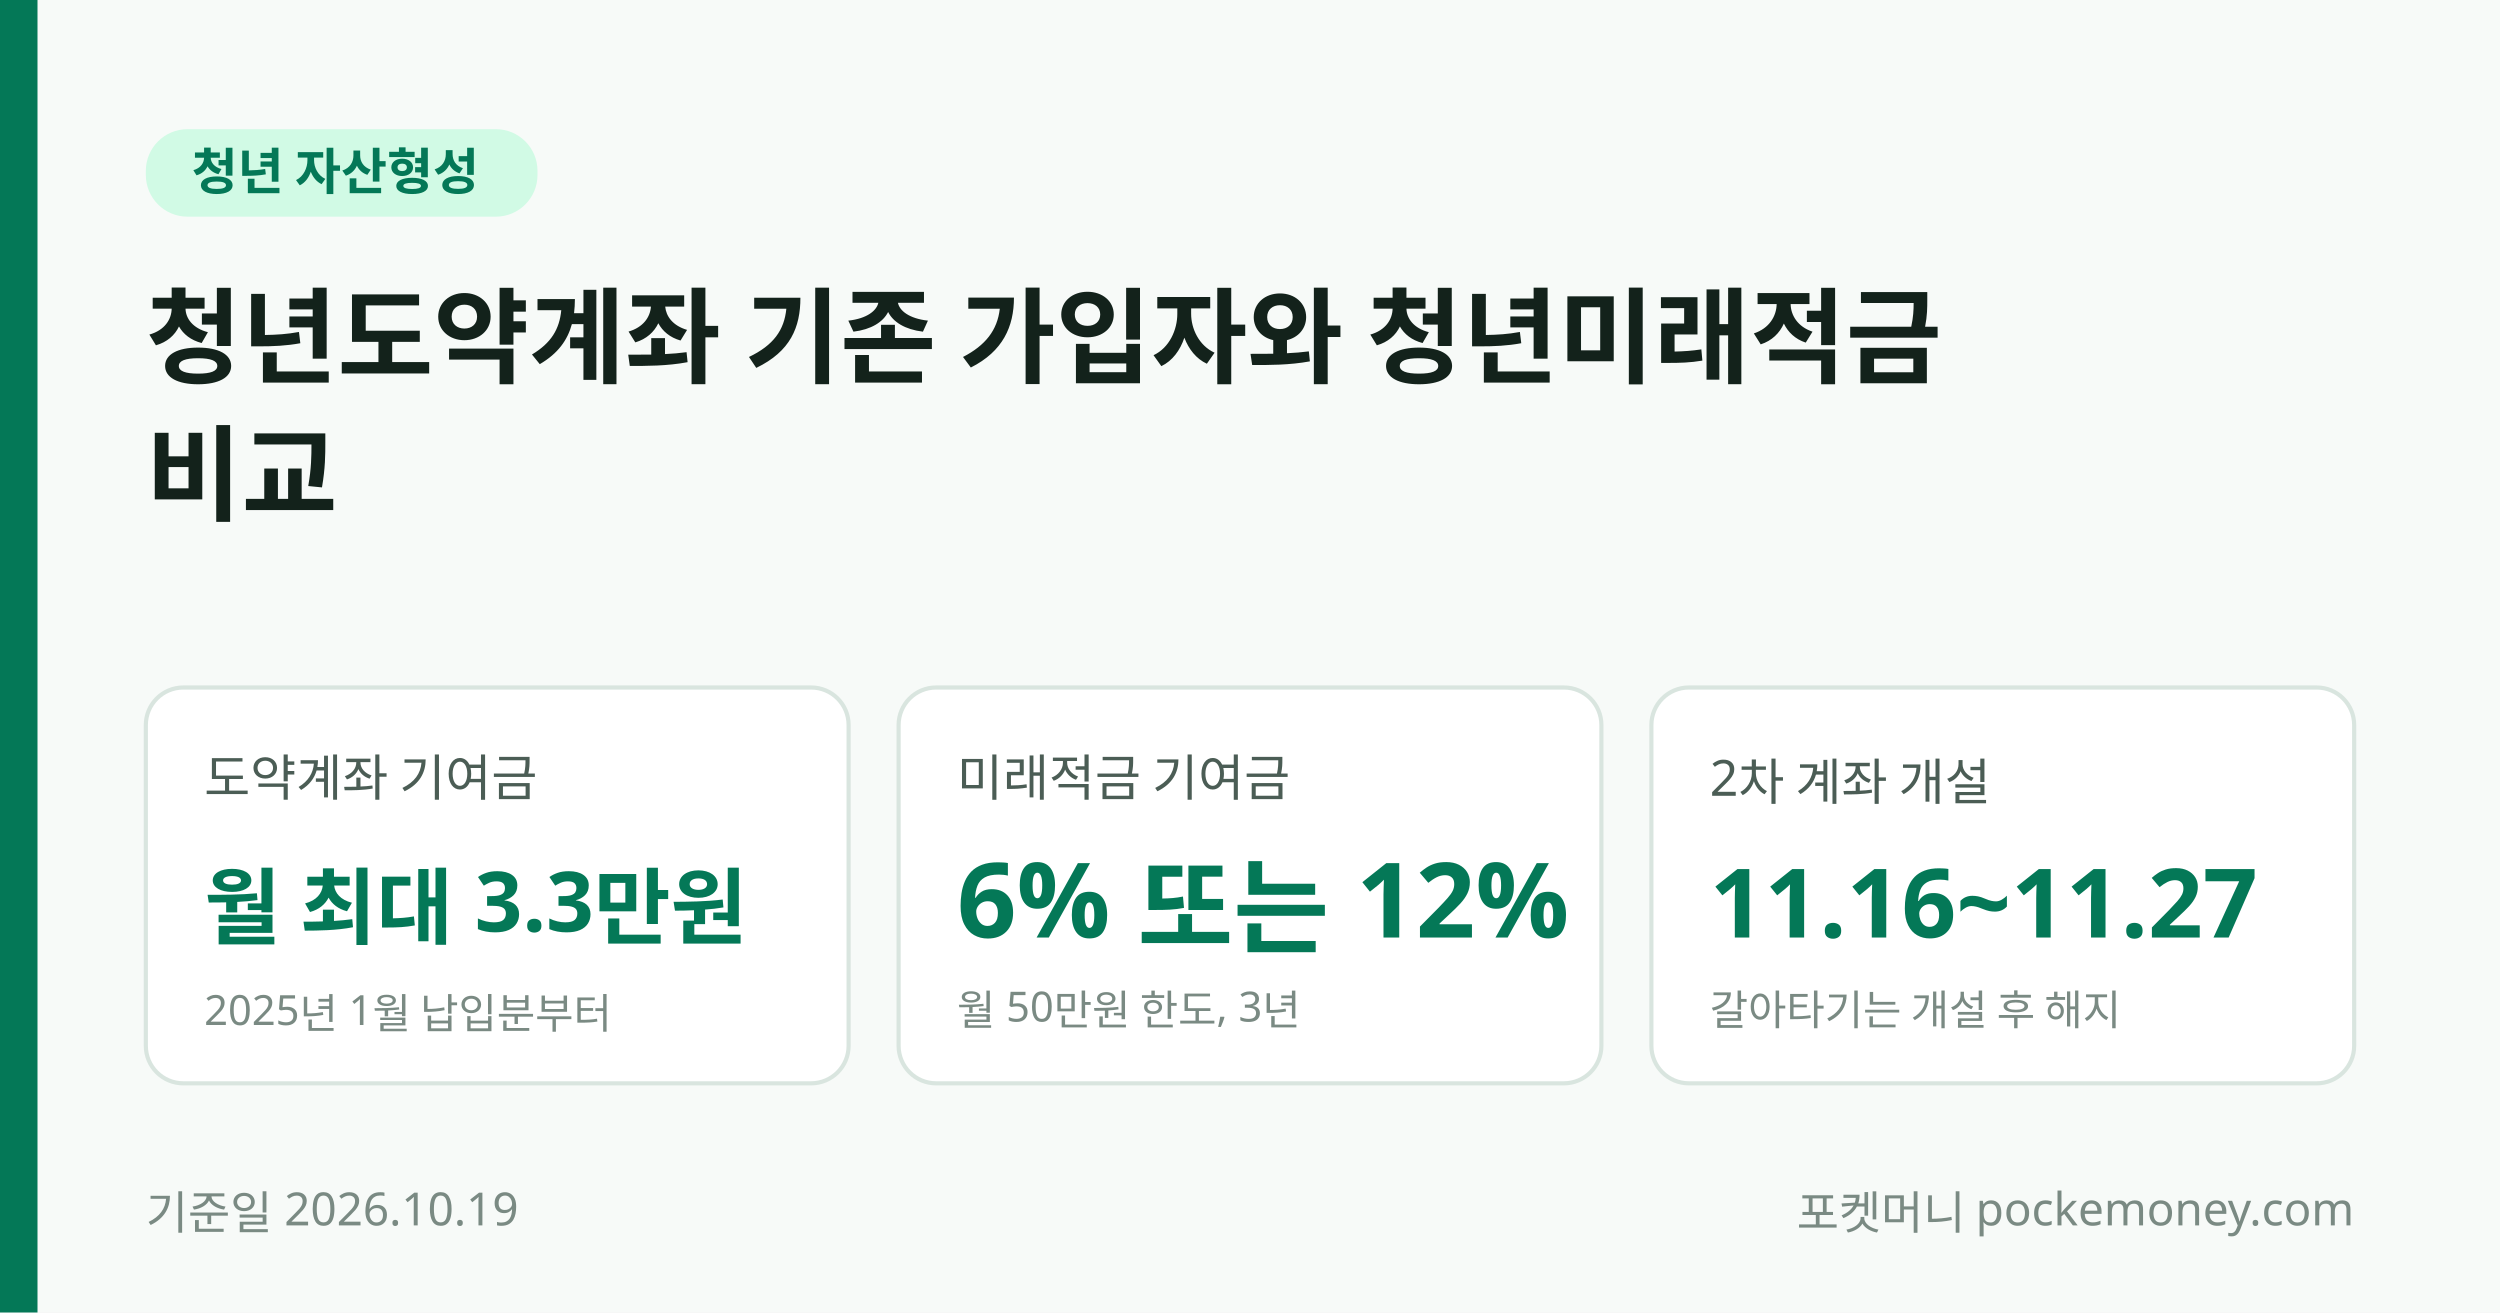
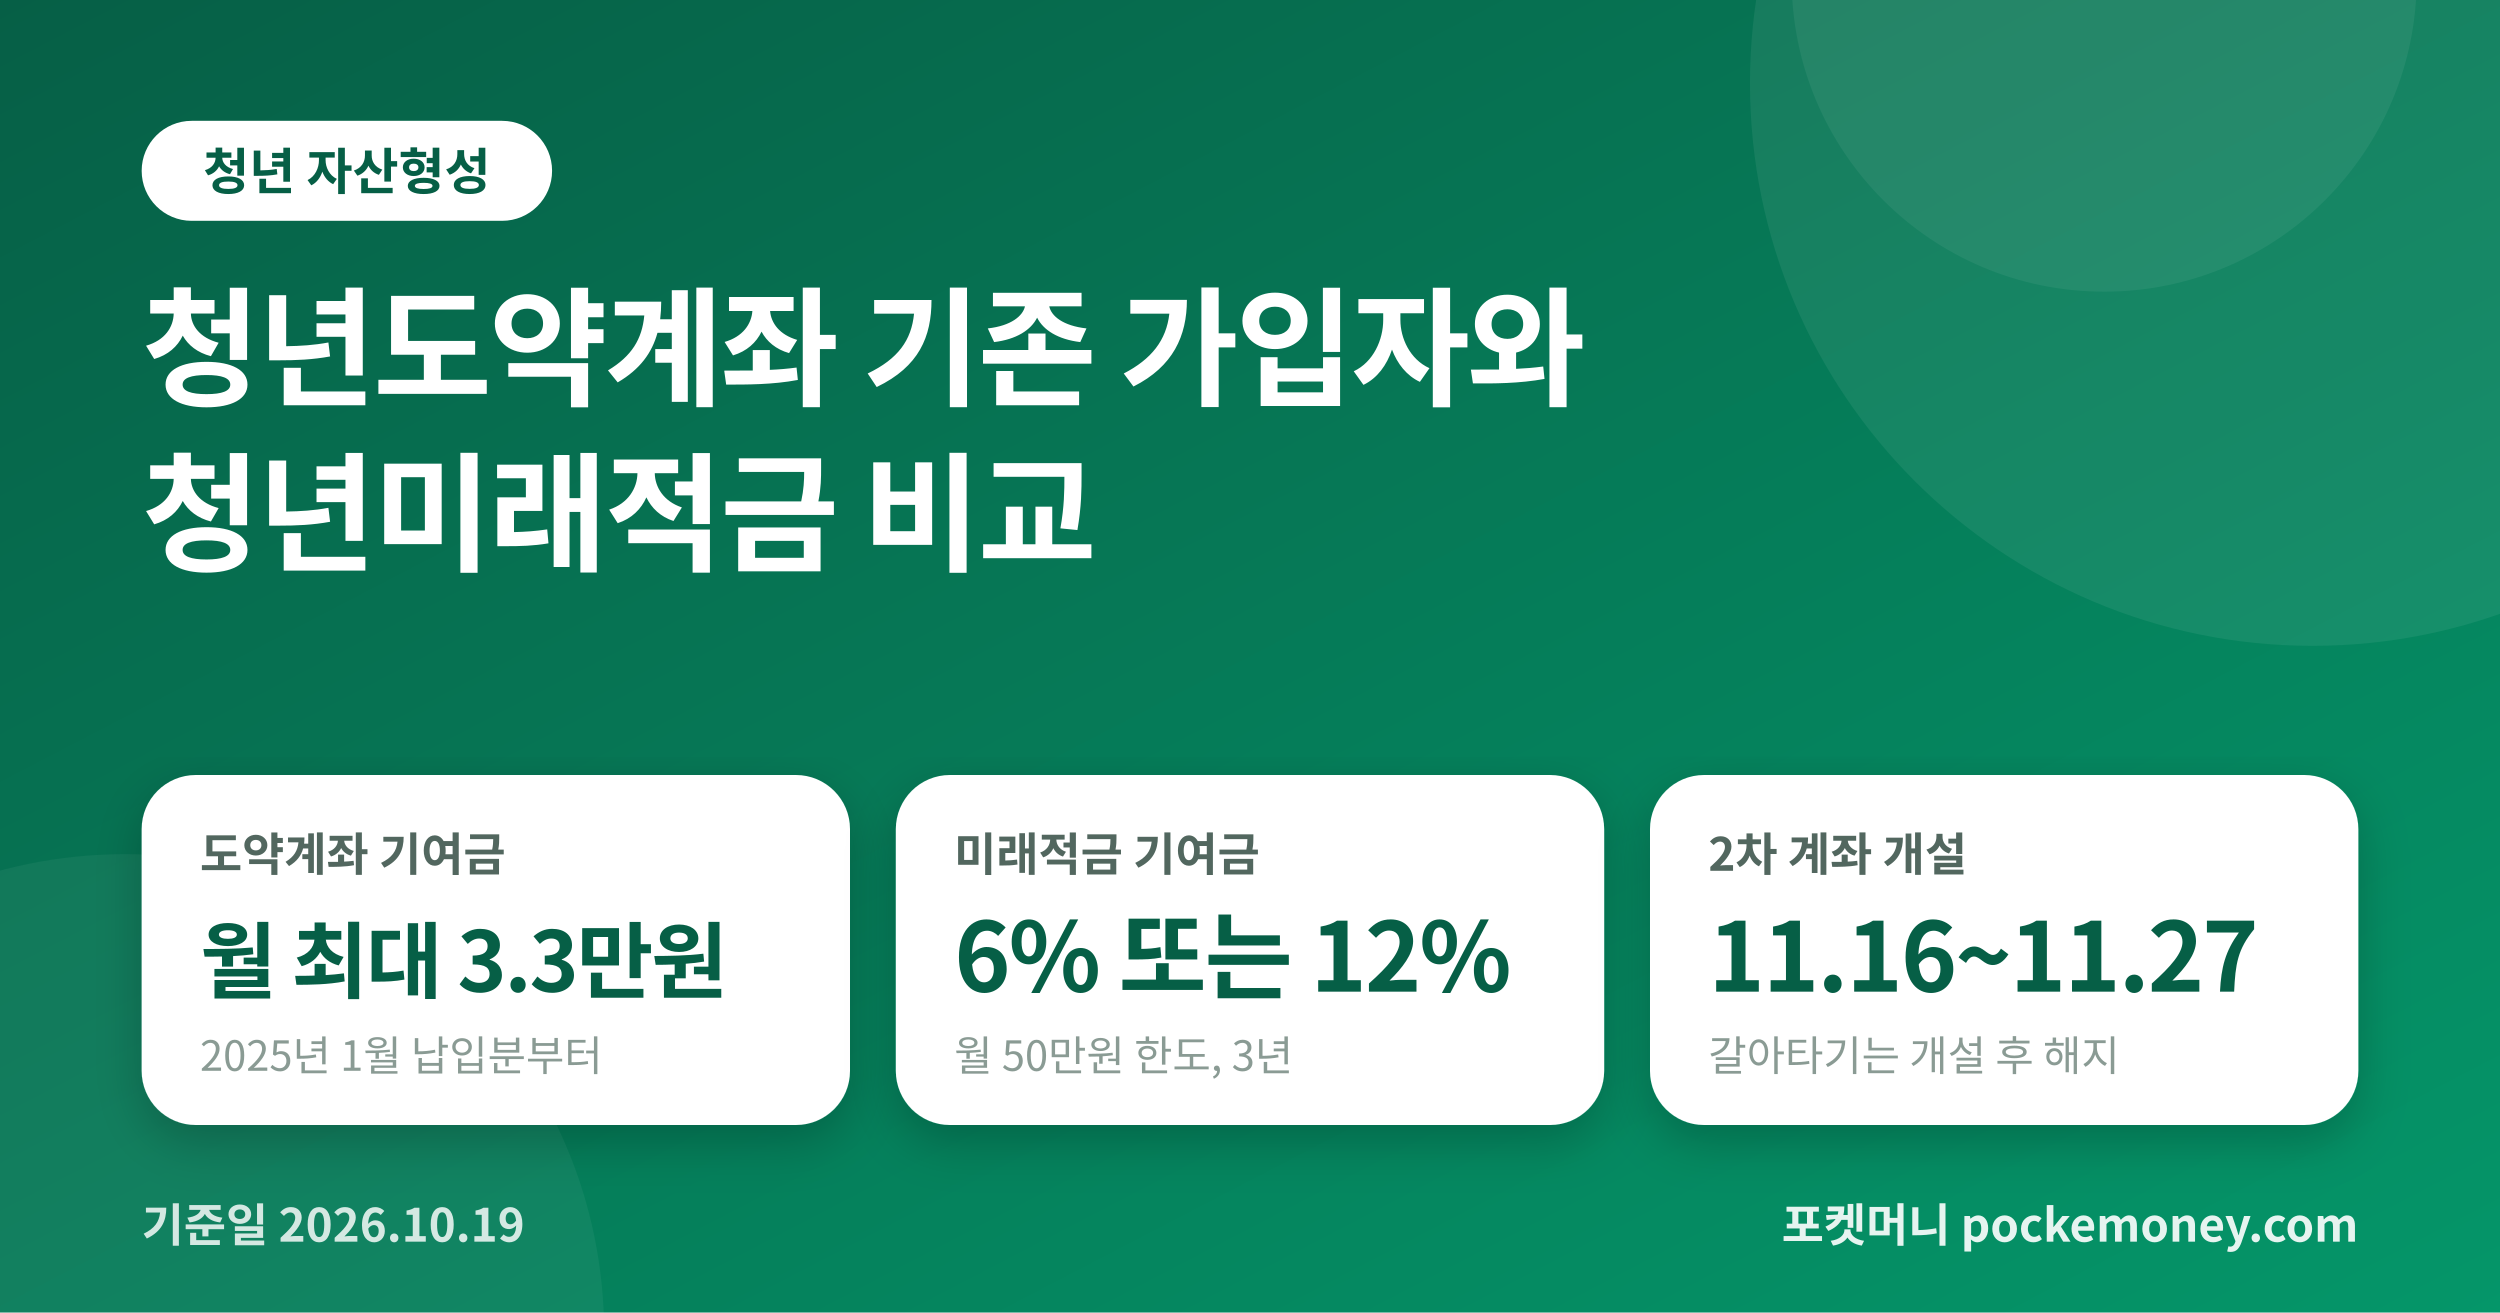
- <svg xmlns="http://www.w3.org/2000/svg" width="1200" height="630" viewBox="0 0 1200 630" role="img" aria-label="청년도약계좌 기존 가입자와 청년미래적금 비교">
-   <rect width="1200" height="630" fill="#f7faf8" />
-   <rect x="0" y="0" width="1200" height="630" fill="#f7faf8" />
-   <rect x="0" y="0" width="18" height="630" fill="#047857" />
-   <rect x="70" y="62" rx="20" ry="20" width="188" height="42" fill="#d1fae5" />
-   <text x="92" y="91" font-family="NanumGothic, 'Noto Sans KR', sans-serif" font-size="24" font-weight="700" fill="#047857" text-anchor="start">청년 자산형성</text>
-   <text x="70" y="180" font-family="NanumGothic, 'Noto Sans KR', sans-serif" font-size="50" font-weight="700" fill="#13221b" text-anchor="start">청년도약계좌 기존 가입자와 청년미래적금</text>
-   <text x="70" y="246" font-family="NanumGothic, 'Noto Sans KR', sans-serif" font-size="50" font-weight="700" fill="#13221b" text-anchor="start">비교</text>
-   <rect x="70" y="330" width="337.333" height="190" rx="18" fill="#ffffff" stroke="#d9e5df" stroke-width="2" />
-   <text x="98" y="382" font-family="NanumGothic, 'Noto Sans KR', sans-serif" font-size="24" font-weight="400" fill="#4b5d55" text-anchor="start">도약계좌 기여금</text>
-   <text x="98" y="450" font-family="NanumGothic, 'Noto Sans KR', sans-serif" font-size="40" font-weight="700" fill="#047857" text-anchor="start">월 최대 3.3만원</text>
-   <text x="98" y="492" font-family="NanumGothic, 'Noto Sans KR', sans-serif" font-size="20" font-weight="400" fill="#7a8a83" text-anchor="start">2025년 1월 납입분부터</text>
-   <rect x="431.333" y="330" width="337.333" height="190" rx="18" fill="#ffffff" stroke="#d9e5df" stroke-width="2" />
-   <text x="459.333" y="382" font-family="NanumGothic, 'Noto Sans KR', sans-serif" font-size="24" font-weight="400" fill="#4b5d55" text-anchor="start">미래적금 기여금</text>
-   <text x="459.333" y="450" font-family="NanumGothic, 'Noto Sans KR', sans-serif" font-size="50" font-weight="700" fill="#047857" text-anchor="start">6% 또는 12%</text>
-   <text x="459.333" y="492" font-family="NanumGothic, 'Noto Sans KR', sans-serif" font-size="20" font-weight="400" fill="#7a8a83" text-anchor="start">월 50만원 한도, 3년</text>
-   <rect x="792.667" y="330" width="337.333" height="190" rx="18" fill="#ffffff" stroke="#d9e5df" stroke-width="2" />
-   <text x="820.667" y="382" font-family="NanumGothic, 'Noto Sans KR', sans-serif" font-size="24" font-weight="400" fill="#4b5d55" text-anchor="start">2차 계좌 개설</text>
-   <text x="820.667" y="450" font-family="NanumGothic, 'Noto Sans KR', sans-serif" font-size="46" font-weight="700" fill="#047857" text-anchor="start">11.16~11.27</text>
-   <text x="820.667" y="492" font-family="NanumGothic, 'Noto Sans KR', sans-serif" font-size="20" font-weight="400" fill="#7a8a83" text-anchor="start">갈아타기는 개설 후 해지</text>
-   <text x="70" y="590" font-family="NanumGothic, 'Noto Sans KR', sans-serif" font-size="22" font-weight="400" fill="#7a8a83" text-anchor="start">기준일 2026.10.19</text>
-   <text x="1130" y="590" font-family="NanumGothic, 'Noto Sans KR', sans-serif" font-size="22" font-weight="400" fill="#7a8a83" text-anchor="end">포켓머니 pockemoney.com</text>
+ <svg xmlns="http://www.w3.org/2000/svg" width="1200" height="630" viewBox="0 0 1200 630">
+   <defs>
+     <linearGradient id="g" x1="0" y1="0" x2="1" y2="1">
+       <stop offset="0" stop-color="#065f46" />
+       <stop offset="1" stop-color="#059669" />
+     </linearGradient>
+     <filter id="sh" x="-10%" y="-10%" width="120%" height="140%">
+       <feGaussianBlur in="SourceAlpha" stdDeviation="12" />
+       <feOffset dy="8" />
+       <feComponentTransfer>
+         <feFuncA type="linear" slope="0.22" />
+       </feComponentTransfer>
+       <feMerge>
+         <feMergeNode />
+         <feMergeNode in="SourceGraphic" />
+       </feMerge>
+     </filter>
+   </defs>
+   <rect width="1200" height="630" fill="url(#g)" />
+   <circle cx="1110" cy="40" r="270" fill="#fff" fill-opacity="0.07" />
+   <circle cx="1010" cy="-10" r="150" fill="#fff" fill-opacity="0.06" />
+   <circle cx="60" cy="640" r="230" fill="#fff" fill-opacity="0.05" />
+   <rect x="68" y="58" width="197" height="48" rx="24" fill="#fff" />
+   <text x="166.5" y="91" font-family="Pretendard, 'Noto Sans CJK KR', sans-serif" font-size="24" font-weight="700" fill="#065f46" text-anchor="middle">청년 자산형성</text>
+   <text x="68" y="190" font-family="Pretendard, 'Noto Sans CJK KR', sans-serif" font-size="62" font-weight="800" fill="#fff" text-anchor="start" letter-spacing="-1.5">청년도약계좌 기존 가입자와</text>
+   <text x="68" y="269.36" font-family="Pretendard, 'Noto Sans CJK KR', sans-serif" font-size="62" font-weight="800" fill="#fff" text-anchor="start" letter-spacing="-1.5">청년미래적금 비교</text>
+   <g filter="url(#sh)">
+     <rect x="68" y="372" width="340" height="168" rx="26" fill="#fff" />
+   </g>
+   <text x="96" y="418" font-family="Pretendard, 'Noto Sans CJK KR', sans-serif" font-size="22" font-weight="600" fill="#52675f" text-anchor="start">도약계좌 기여금</text>
+   <text x="96" y="476" font-family="Pretendard, 'Noto Sans CJK KR', sans-serif" font-size="40" font-weight="800" fill="#065f46" text-anchor="start" letter-spacing="-1">월 최대 3.3만원</text>
+   <text x="96" y="514" font-family="Pretendard, 'Noto Sans CJK KR', sans-serif" font-size="20" font-weight="500" fill="#8a9b94" text-anchor="start">2025년 1월 납입분부터</text>
+   <g filter="url(#sh)">
+     <rect x="430" y="372" width="340" height="168" rx="26" fill="#fff" />
+   </g>
+   <text x="458" y="418" font-family="Pretendard, 'Noto Sans CJK KR', sans-serif" font-size="22" font-weight="600" fill="#52675f" text-anchor="start">미래적금 기여금</text>
+   <text x="458" y="476" font-family="Pretendard, 'Noto Sans CJK KR', sans-serif" font-size="46" font-weight="800" fill="#065f46" text-anchor="start" letter-spacing="-1">6% 또는 12%</text>
+   <text x="458" y="514" font-family="Pretendard, 'Noto Sans CJK KR', sans-serif" font-size="20" font-weight="500" fill="#8a9b94" text-anchor="start">월 50만원 한도, 3년</text>
+   <g filter="url(#sh)">
+     <rect x="792" y="372" width="340" height="168" rx="26" fill="#fff" />
+   </g>
+   <text x="820" y="418" font-family="Pretendard, 'Noto Sans CJK KR', sans-serif" font-size="22" font-weight="600" fill="#52675f" text-anchor="start">2차 계좌 개설</text>
+   <text x="820" y="476" font-family="Pretendard, 'Noto Sans CJK KR', sans-serif" font-size="46" font-weight="800" fill="#065f46" text-anchor="start" letter-spacing="-1">11.16~11.27</text>
+   <text x="820" y="514" font-family="Pretendard, 'Noto Sans CJK KR', sans-serif" font-size="20" font-weight="500" fill="#8a9b94" text-anchor="start">갈아타기는 개설 후 해지</text>
+   <text x="68" y="596" font-family="Pretendard, 'Noto Sans CJK KR', sans-serif" font-size="22" font-weight="600" fill="#fff" text-anchor="start" fill-opacity="0.82">기준일 2026.10.19</text>
+   <text x="1132" y="596" font-family="Pretendard, 'Noto Sans CJK KR', sans-serif" font-size="22" font-weight="700" fill="#fff" text-anchor="end" fill-opacity="0.9">포켓머니 pockemoney.com</text>
</svg>
